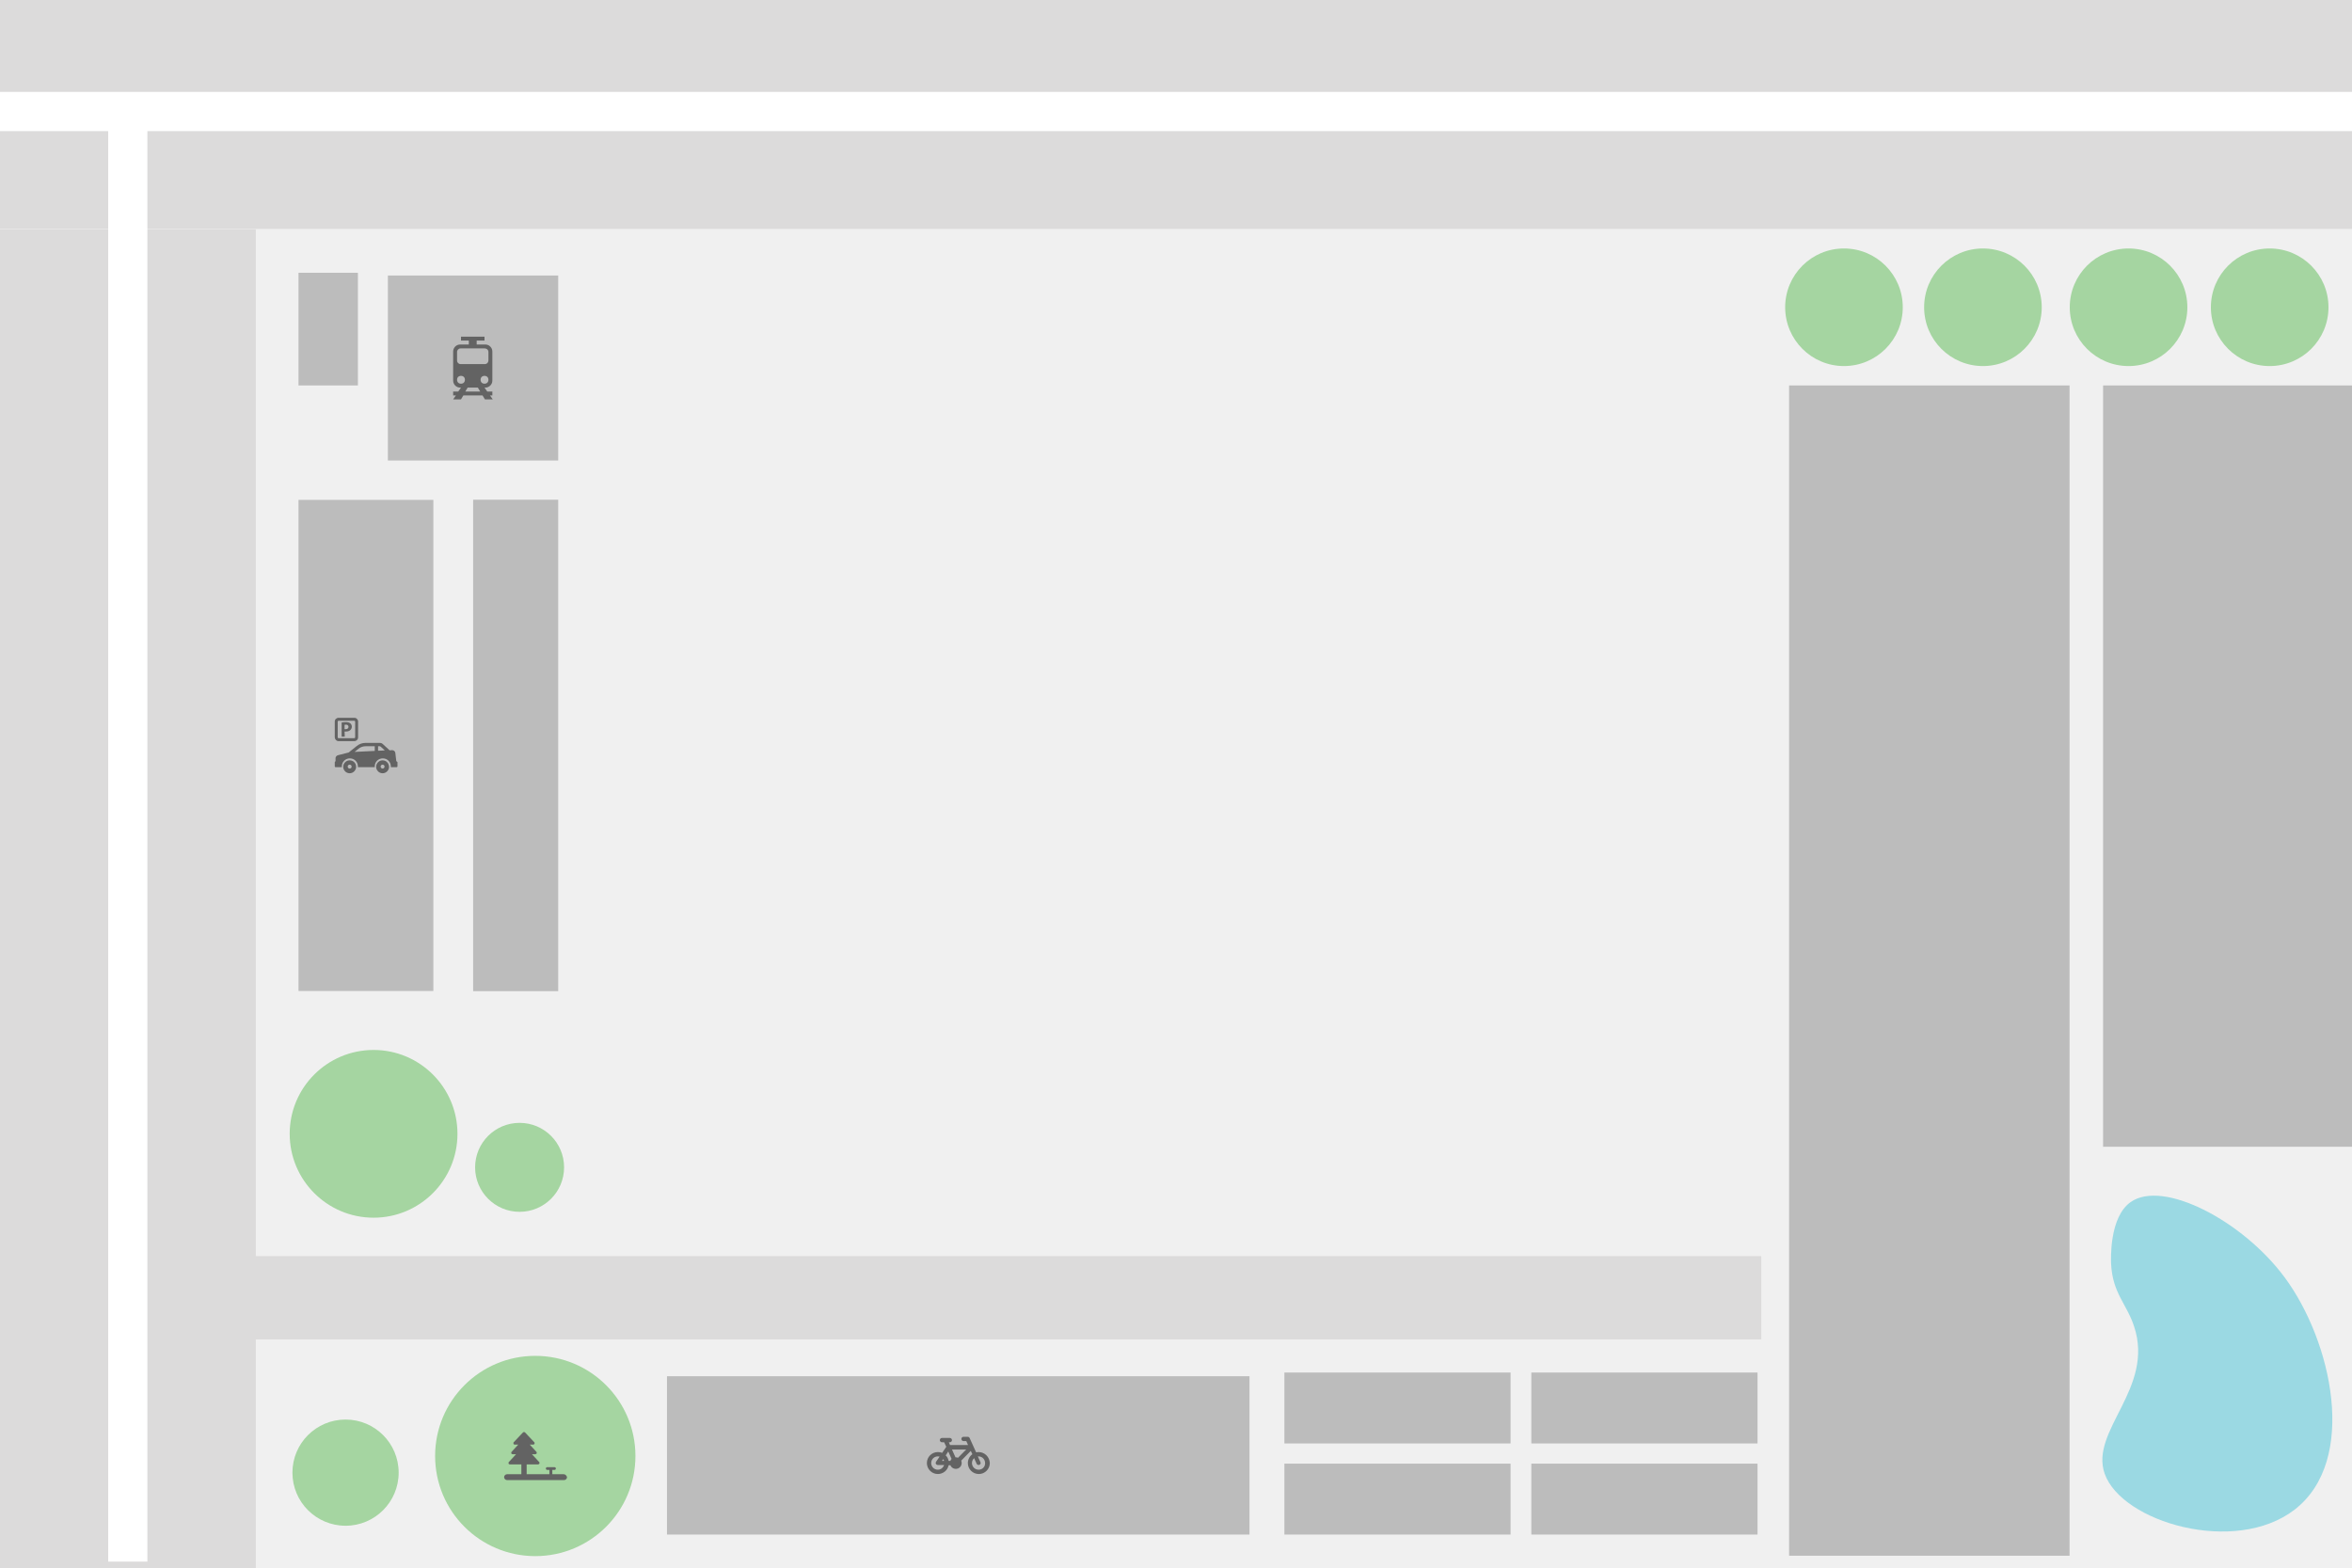
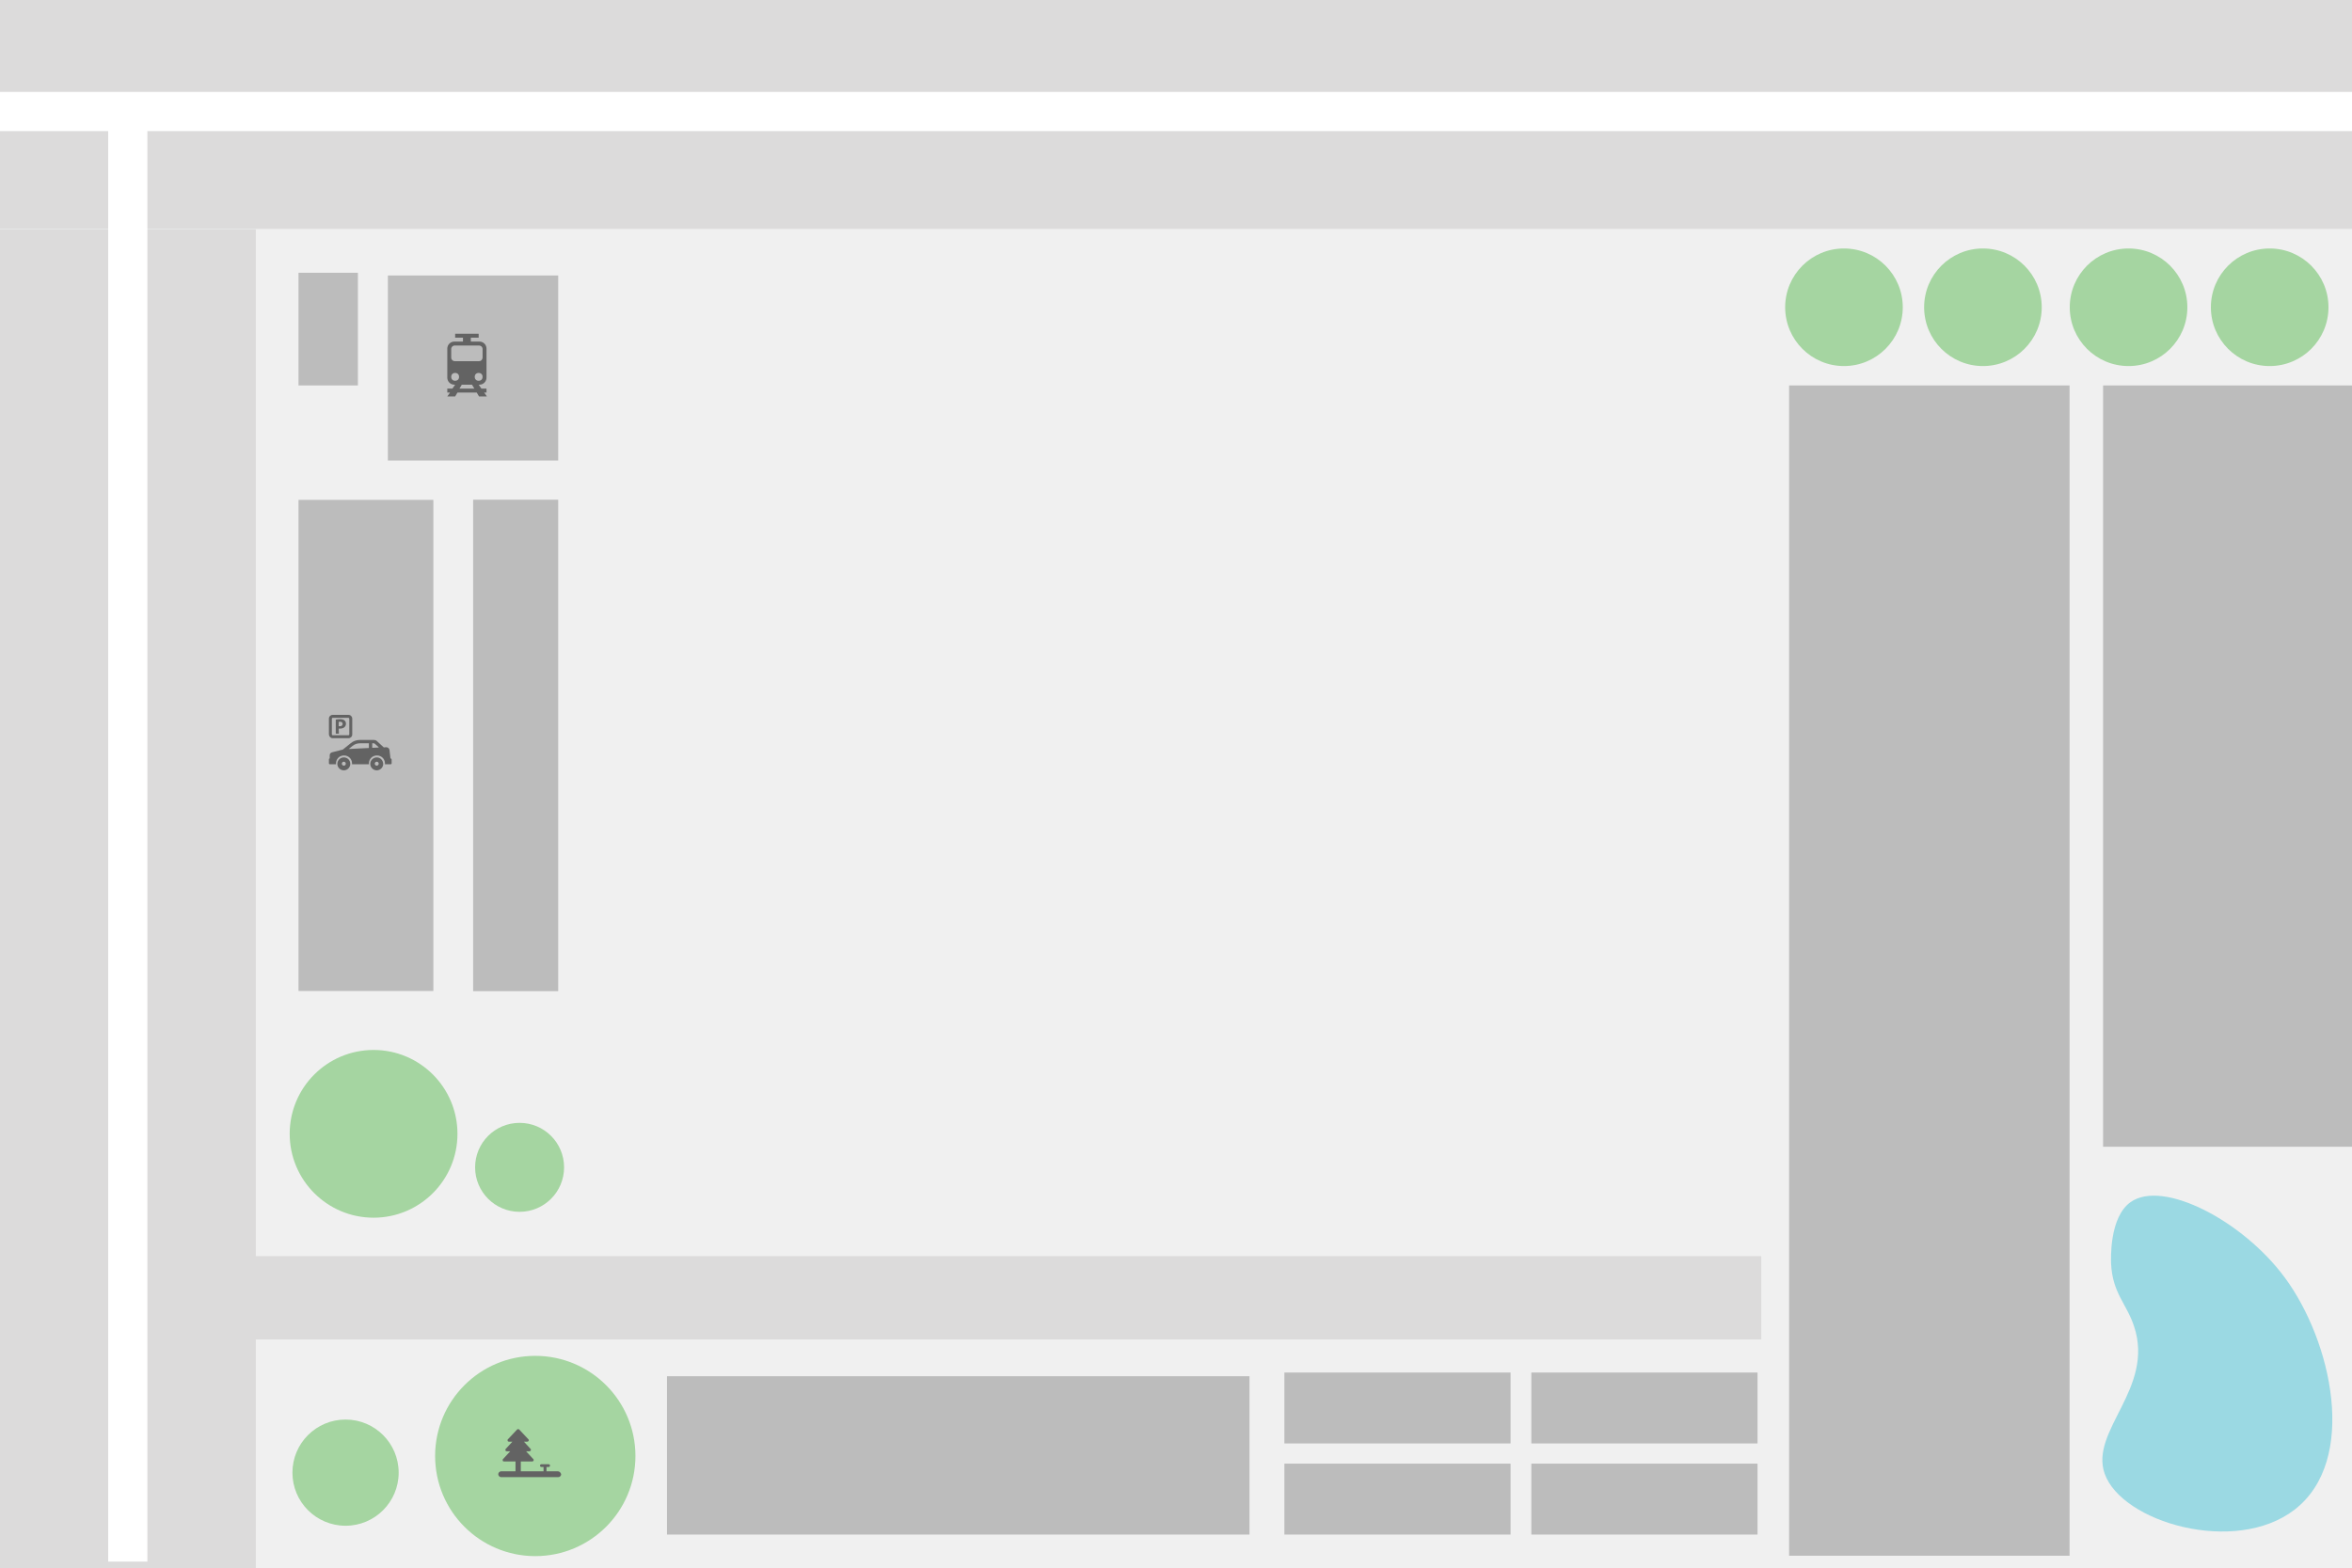
<svg xmlns="http://www.w3.org/2000/svg" version="1.1" id="Layer_1" x="0px" y="0px" viewBox="0 0 1200 800" style="enable-background:new 0 0 1200 800;" xml:space="preserve">
-   <style type="text/css">
+   <defs id="defs3987">
+ 	
+ 	
+ 	
+ 	
+ </defs>
+   <style type="text/css" id="style3912">
	.st0{fill:#DCDBDB;}
	.st1{fill:none;stroke:#FFFFFF;stroke-width:20;}
	.st2{fill:#BCBCBC;}
	.st3{fill:#A5D5A1;}
	.st4{fill:#9BD9E3;}
	.st5{fill:#636363;}
</style>
-   <path class="st0" d="M1200,116.8H0V-3.1h1200V116.8z" />
-   <path class="st1" d="M1200,56.9H0" />
-   <path class="st2" d="M1055.9,793.9H912.8V196.7h143.1V793.9z" />
-   <path class="st2" d="M1200,585.2h-127V196.7h127V585.2z" />
-   <path class="st2" d="M896.7,736.6H781.3v-36.2h115.4V736.6z" />
-   <circle class="st3" cx="273.1" cy="743" r="51.1" />
-   <path class="st2" d="M284.8,235h-86.9v-94.4h86.9V235z" />
-   <path class="st0" d="M130.5,801.1H0V117h130.5V801.1z" />
-   <path class="st1" d="M65.2,796.9v-734" />
-   <path class="st2" d="M284.8,505.8h-43.4V255h43.4V505.8z" />
-   <path class="st2" d="M221.1,505.7h-68.8V255.1h68.8V505.7z" />
-   <path class="st2" d="M182.6,196.7h-30.3v-57.5h30.3V196.7z" />
-   <path class="st2" d="M770.7,736.6H655.3v-36.2h115.4V736.6z" />
-   <path class="st2" d="M896.7,783.1H781.3v-36.2h115.4V783.1z" />
-   <path class="st2" d="M770.7,783.1H655.3v-36.2h115.4V783.1z" />
-   <path class="st4" d="M1170.7,770.4c-30.4,23.4-88.2,6.4-96.9-18.4c-7.7-22,25.6-43.5,15-75.2c-3.8-11.5-10.9-16.8-11.7-31.7  c-0.1-2.4-1-24,10-31.7c16.5-11.6,57.1,9.5,78.5,38.4C1189.7,684.3,1203.3,745.2,1170.7,770.4z" />
-   <circle class="st3" cx="190.6" cy="578.6" r="42.8" />
-   <circle class="st3" cx="1158" cy="156.8" r="30" />
-   <circle class="st3" cx="1086" cy="156.8" r="30" />
-   <circle class="st3" cx="1011.7" cy="156.8" r="30" />
-   <path class="st2" d="M637.5,783.1H340.3v-80.8h297.2V783.1z" />
-   <circle class="st3" cx="176.3" cy="751.5" r="27.1" />
-   <path class="st0" d="M898.6,683.5H127V641h771.6V683.5z" />
-   <circle class="st3" cx="265.1" cy="595.7" r="22.7" />
-   <circle class="st3" cx="940.8" cy="156.8" r="30" />
-   <g>
-     <path class="st5" d="M251.2,194.2v-14.8c0-2-1.6-3.6-3.6-3.6h-4.4v-2h4v-2h-12v2h4v2h-4.4c-2,0-3.6,1.6-3.6,3.6v14.8   c0,2,1.6,3.6,3.6,3.6h0.4l-1.4,2h-2.6v2h1.4l-1.4,2h4l1.2-2h9.8l1.2,2h4l-1.4-2h1.2v-2h-2.6l-1.4-2h0.4   C249.6,197.8,251.2,196.2,251.2,194.2z M233.2,179.6c0-1,0.8-1.8,1.8-1.8h12.2c1.2,0,2,0.8,2,1.8v4.2c0,1.2-0.8,2-1.8,2H235   c-1,0-1.8-0.8-1.8-1.8C233.2,184,233.2,179.6,233.2,179.6z M233.2,193.8c0-1.2,0.8-2,2-2c1.2,0,2,0.8,2,2s-0.8,2-2,2   C234,195.8,233.2,195,233.2,193.8z M245,199.8h-7.6l1.2-2h5.2L245,199.8z M245.2,193.8c0-1.2,0.8-2,2-2c1.2,0,2,0.8,2,2s-0.8,2-2,2   C246,195.8,245.2,195,245.2,193.8z" />
-     <path class="st5" d="M499.3,741c-0.4,0-0.8,0.1-1.3,0.1l-3.3-7.3c-0.2-0.4-0.6-0.6-1-0.6h-2.1c-0.6,0-1.1,0.5-1.1,1.1   c0,0.6,0.5,1.1,1.1,1.1h1.4l0.9,2h-9.2l-0.6-1.4h0.5c0.6,0,1.1-0.5,1.1-1.1s-0.5-1.1-1.1-1.1h-4c-0.6,0-1.1,0.5-1.1,1.1   s0.5,1.1,1.1,1.1h1.1l1.1,2.3l-2.1,3.1c-0.7-0.3-1.4-0.4-2.2-0.4c-3.1,0-5.6,2.5-5.6,5.6c0,3.1,2.5,5.6,5.6,5.6   c2.7,0,5-1.9,5.5-4.5h0.9c0.5,1.3,1.9,2.1,3.4,1.8c1.6-0.3,2.6-1.9,2.3-3.5c0-0.2-0.1-0.4-0.2-0.6l4.9-5l0.8,1.7   c-1.4,1-2.3,2.7-2.3,4.5c0,3.1,2.5,5.6,5.6,5.6s5.6-2.5,5.6-5.6C504.9,743.5,502.4,741,499.3,741L499.3,741z M485.5,744.5   c-0.3,0.3-0.5,0.6-0.6,1H484c-0.2-1.1-0.7-2.1-1.5-2.8l1.3-2L485.5,744.5L485.5,744.5z M481.2,744.6c0.2,0.3,0.4,0.6,0.5,0.9h-1.1   L481.2,744.6z M478.5,750c-1.9,0-3.4-1.5-3.4-3.4c0-1.9,1.5-3.4,3.4-3.4c0.3,0,0.6,0.1,0.9,0.1l-1.8,2.6c-0.2,0.3-0.3,0.8-0.1,1.1   c0.2,0.4,0.6,0.6,1,0.6h3.2C481.2,749,480,750,478.5,750L478.5,750z M488.8,743.9c-0.4-0.2-0.8-0.2-1.3-0.2l-1.8-4h7.3   C493,739.6,488.8,743.9,488.8,743.9z M499.3,750c-1.9,0-3.4-1.5-3.4-3.4c0-1,0.4-1.8,1.1-2.5l1.3,2.9c0.2,0.4,0.6,0.6,1,0.6   c0.2,0,0.3,0,0.4-0.1c0.6-0.2,0.8-0.9,0.5-1.4l-1.3-2.9c0.1,0,0.2,0,0.3,0c1.9,0,3.4,1.5,3.4,3.4C502.7,748.5,501.2,750,499.3,750z   " />
-     <g>
-       <path class="st5" d="M175.8,373.3c0.2,0,0.3,0,0.6,0c1,0,1.8-0.2,2.4-0.8c0.4-0.4,0.7-1,0.7-1.7c0-0.7-0.3-1.3-0.8-1.7    c-0.5-0.4-1.2-0.6-2.2-0.6c-1,0-1.7,0.1-2.2,0.2v7.2h1.6L175.8,373.3L175.8,373.3z M175.8,369.9c0.1,0,0.3-0.1,0.7-0.1    c0.8,0,1.3,0.4,1.3,1.1c0,0.7-0.5,1.2-1.4,1.2c-0.2,0-0.4,0-0.6,0L175.8,369.9L175.8,369.9z" />
-       <path class="st5" d="M172.7,378.2h8.1c1,0,1.9-0.8,1.9-1.9v-8.1c0-1-0.8-1.9-1.9-1.9h-8.1c-1,0-1.9,0.8-1.9,1.9v8.1    C170.9,377.4,171.7,378.2,172.7,378.2z M172.3,368.3c0-0.3,0.2-0.5,0.5-0.5h7.9c0.3,0,0.5,0.2,0.5,0.5v7.9c0,0.3-0.2,0.5-0.5,0.5    h-7.9c-0.3,0-0.5-0.2-0.5-0.5C172.3,376.2,172.3,368.3,172.3,368.3z" />
-       <path class="st5" d="M178.4,388c-1.8,0-3.3,1.5-3.3,3.3c0,1.8,1.5,3.3,3.3,3.3c1.8,0,3.3-1.5,3.3-3.3    C181.7,389.4,180.2,388,178.4,388z M178.4,392.2c-0.5,0-1-0.4-1-1c0-0.5,0.4-1,1-1c0.5,0,1,0.4,1,1    C179.4,391.8,179,392.2,178.4,392.2z" />
-       <path class="st5" d="M202.2,388.5l-0.5-4.3c-0.1-0.8-0.8-1.4-1.7-1.4l-1.2,0.1l-3.6-3.3c-0.3-0.3-0.8-0.5-1.3-0.5l-7.4,0    c-1.7,0-3.3,0.6-4.5,1.6l-4.1,3.3l-5.5,1.4c-0.7,0.2-1.2,0.8-1.2,1.5v1.6c-0.2,0-0.4,0.2-0.4,0.4v2.1c0,0.3,0.2,0.5,0.5,0.5h3.1    c0-0.1,0-0.3,0-0.4c0-2.3,1.8-4.1,4.1-4.1s4.1,1.8,4.1,4.1c0,0.1,0,0.3,0,0.4h8.6c0-0.1,0-0.3,0-0.4c0-2.3,1.8-4.1,4.1-4.1    c2.3,0,4.1,1.8,4.1,4.1c0,0.1,0,0.3,0,0.4h2.9c0.3,0,0.5-0.2,0.5-0.5v-2C202.7,388.8,202.5,388.5,202.2,388.5L202.2,388.5z     M191.2,383.2l-10.3,0.5l2-1.6c1.1-0.9,2.4-1.3,3.8-1.3h4.5C191.2,380.8,191.2,383.2,191.2,383.2z M192.9,383.1v-2.3h0.7    c0.2,0,0.5,0.1,0.6,0.2l2.1,1.9C196.3,383,192.9,383.1,192.9,383.1z" />
-       <path class="st5" d="M195.2,388c-1.8,0-3.3,1.5-3.3,3.3c0,1.8,1.5,3.3,3.3,3.3c1.8,0,3.3-1.5,3.3-3.3    C198.4,389.4,197,388,195.2,388z M195.2,392.2c-0.5,0-1-0.4-1-1c0-0.5,0.4-1,1-1c0.5,0,1,0.4,1,1    C196.2,391.8,195.7,392.2,195.2,392.2z" />
-     </g>
-     <path class="st5" d="M287.6,752.3h-5.8v-2.2h1.1c0.4,0,0.7-0.3,0.7-0.7c0-0.4-0.3-0.7-0.7-0.7h-3.7c-0.4,0-0.7,0.3-0.7,0.7   c0,0.4,0.3,0.7,0.7,0.7h1.1v2.2h-11.6v-5h5.8c0.3,0,0.6-0.2,0.7-0.4c0.1-0.3,0.1-0.6-0.1-0.8l-3.7-4h1.7c0.3,0,0.6-0.2,0.7-0.4   c0.1-0.3,0.1-0.6-0.1-0.8l-3.4-3.7h1.7c0.3,0,0.6-0.2,0.7-0.4c0.1-0.3,0.1-0.6-0.1-0.8l-4.7-5c-0.3-0.3-0.8-0.3-1.1,0l-4.7,5   c-0.2,0.2-0.2,0.5-0.1,0.8c0.1,0.3,0.4,0.4,0.7,0.4h1.7l-3.4,3.7c-0.2,0.2-0.2,0.5-0.1,0.8c0.1,0.3,0.4,0.4,0.7,0.4h1.7l-3.7,4   c-0.2,0.2-0.2,0.5-0.1,0.8s0.4,0.4,0.7,0.4h5.8v5h-7.3c-0.8,0-1.5,0.7-1.5,1.5c0,0.8,0.7,1.5,1.5,1.5h29.1c0.8,0,1.5-0.7,1.5-1.5   C289.1,753,288.4,752.3,287.6,752.3L287.6,752.3z" />
+   <path class="st0" d="M1200,116.8H0V-3.1h1200V116.8z" id="path3914" />
+   <path class="st1" d="M1200,56.9H0" id="path3916" />
+   <path class="st2" d="M1055.9,793.9H912.8V196.7h143.1V793.9z" id="path3918" />
+   <path class="st2" d="M1200,585.2h-127V196.7h127V585.2z" id="path3920" />
+   <path class="st2" d="M896.7,736.6H781.3v-36.2h115.4V736.6z" id="path3922" />
+   <circle class="st3" cx="273.1" cy="743" r="51.1" id="circle3924" />
+   <path class="st2" d="M284.8,235h-86.9v-94.4h86.9V235z" id="path3926" />
+   <path class="st0" d="M130.5,801.1H0V117h130.5V801.1z" id="path3928" />
+   <path class="st1" d="M65.2,796.9v-734" id="path3930" />
+   <path class="st2" d="M284.8,505.8h-43.4V255h43.4V505.8z" id="path3932" />
+   <path class="st2" d="M221.1,505.7h-68.8V255.1h68.8V505.7z" id="path3934" />
+   <path class="st2" d="M182.6,196.7h-30.3v-57.5h30.3V196.7z" id="path3936" />
+   <path class="st2" d="M770.7,736.6H655.3v-36.2h115.4V736.6z" id="path3938" />
+   <path class="st2" d="M896.7,783.1H781.3v-36.2h115.4V783.1z" id="path3940" />
+   <path class="st2" d="M770.7,783.1H655.3v-36.2h115.4V783.1z" id="path3942" />
+   <path class="st4" d="M1170.7,770.4c-30.4,23.4-88.2,6.4-96.9-18.4c-7.7-22,25.6-43.5,15-75.2c-3.8-11.5-10.9-16.8-11.7-31.7  c-0.1-2.4-1-24,10-31.7c16.5-11.6,57.1,9.5,78.5,38.4C1189.7,684.3,1203.3,745.2,1170.7,770.4z" id="path3944" />
+   <circle class="st3" cx="190.6" cy="578.6" r="42.8" id="circle3946" />
+   <circle class="st3" cx="1158" cy="156.8" r="30" id="circle3948" />
+   <circle class="st3" cx="1086" cy="156.8" r="30" id="circle3950" />
+   <circle class="st3" cx="1011.7" cy="156.8" r="30" id="circle3952" />
+   <path class="st2" d="M637.5,783.1H340.3v-80.8h297.2V783.1z" id="path3954" />
+   <circle class="st3" cx="176.3" cy="751.5" r="27.1" id="circle3956" />
+   <path class="st0" d="M898.6,683.5H127V641h771.6V683.5z" id="path3958" />
+   <circle class="st3" cx="265.1" cy="595.7" r="22.7" id="circle3960" />
+   <circle class="st3" cx="940.8" cy="156.8" r="30" id="circle3962" />
+   <path style="fill:#636363" id="path3964" d="m 248.215,192.707 v -14.8 c 0,-2 -1.6,-3.6 -3.6,-3.6 h -4.4 v -2 h 4 v -2 h -12 v 2 h 4 v 2 h -4.4 c -2,0 -3.6,1.6 -3.6,3.6 v 14.8 c 0,2 1.6,3.6 3.6,3.6 h 0.4 l -1.4,2 h -2.6 v 2 h 1.4 l -1.4,2 h 4 l 1.2,-2 h 9.8 l 1.2,2 h 4 l -1.4,-2 h 1.2 v -2 h -2.6 l -1.4,-2 h 0.4 c 2,0 3.6,-1.6 3.6,-3.6 z m -18,-14.6 c 0,-1 0.8,-1.8 1.8,-1.8 h 12.2 c 1.2,0 2,0.8 2,1.8 v 4.2 c 0,1.2 -0.8,2 -1.8,2 h -12.4 c -1,0 -1.8,-0.8 -1.8,-1.8 0,0 0,-4.4 0,-4.4 z m 0,14.2 c 0,-1.2 0.8,-2 2,-2 1.2,0 2,0.8 2,2 0,1.2 -0.8,2 -2,2 -1.2,0 -2,-0.8 -2,-2 z m 11.8,6 h -7.6 l 1.2,-2 h 5.2 z m 0.2,-6 c 0,-1.2 0.8,-2 2,-2 1.2,0 2,0.8 2,2 0,1.2 -0.8,2 -2,2 -1.2,0 -2,-0.8 -2,-2 z" class="st5" />
+   <g id="g3978" transform="translate(-2.985075,-1.492537)">
+     <path style="fill:#636363" id="path3968" d="m 175.8,373.3 c 0.2,0 0.3,0 0.6,0 1,0 1.8,-0.2 2.4,-0.8 0.4,-0.4 0.7,-1 0.7,-1.7 0,-0.7 -0.3,-1.3 -0.8,-1.7 -0.5,-0.4 -1.2,-0.6 -2.2,-0.6 -1,0 -1.7,0.1 -2.2,0.2 v 7.2 h 1.6 z m 0,-3.4 c 0.1,0 0.3,-0.1 0.7,-0.1 0.8,0 1.3,0.4 1.3,1.1 0,0.7 -0.5,1.2 -1.4,1.2 -0.2,0 -0.4,0 -0.6,0 z" class="st5" />
+     <path style="fill:#636363" id="path3970" d="m 172.7,378.2 h 8.1 c 1,0 1.9,-0.8 1.9,-1.9 v -8.1 c 0,-1 -0.8,-1.9 -1.9,-1.9 h -8.1 c -1,0 -1.9,0.8 -1.9,1.9 v 8.1 c 0.1,1.1 0.9,1.9 1.9,1.9 z m -0.4,-9.9 c 0,-0.3 0.2,-0.5 0.5,-0.5 h 7.9 c 0.3,0 0.5,0.2 0.5,0.5 v 7.9 c 0,0.3 -0.2,0.5 -0.5,0.5 h -7.9 c -0.3,0 -0.5,-0.2 -0.5,-0.5 0,0 0,-7.9 0,-7.9 z" class="st5" />
+     <path style="fill:#636363" id="path3972" d="m 178.4,388 c -1.8,0 -3.3,1.5 -3.3,3.3 0,1.8 1.5,3.3 3.3,3.3 1.8,0 3.3,-1.5 3.3,-3.3 0,-1.9 -1.5,-3.3 -3.3,-3.3 z m 0,4.2 c -0.5,0 -1,-0.4 -1,-1 0,-0.5 0.4,-1 1,-1 0.5,0 1,0.4 1,1 0,0.6 -0.4,1 -1,1 z" class="st5" />
+     <path style="fill:#636363" id="path3974" d="m 202.2,388.5 -0.5,-4.3 c -0.1,-0.8 -0.8,-1.4 -1.7,-1.4 l -1.2,0.1 -3.6,-3.3 c -0.3,-0.3 -0.8,-0.5 -1.3,-0.5 h -7.4 c -1.7,0 -3.3,0.6 -4.5,1.6 l -4.1,3.3 -5.5,1.4 c -0.7,0.2 -1.2,0.8 -1.2,1.5 v 1.6 c -0.2,0 -0.4,0.2 -0.4,0.4 v 2.1 c 0,0.3 0.2,0.5 0.5,0.5 h 3.1 c 0,-0.1 0,-0.3 0,-0.4 0,-2.3 1.8,-4.1 4.1,-4.1 2.3,0 4.1,1.8 4.1,4.1 0,0.1 0,0.3 0,0.4 h 8.6 c 0,-0.1 0,-0.3 0,-0.4 0,-2.3 1.8,-4.1 4.1,-4.1 2.3,0 4.1,1.8 4.1,4.1 0,0.1 0,0.3 0,0.4 h 2.9 c 0.3,0 0.5,-0.2 0.5,-0.5 v -2 c -0.1,-0.2 -0.3,-0.5 -0.6,-0.5 z m -11,-5.3 -10.3,0.5 2,-1.6 c 1.1,-0.9 2.4,-1.3 3.8,-1.3 h 4.5 c 0,0 0,2.4 0,2.4 z m 1.7,-0.1 v -2.3 h 0.7 c 0.2,0 0.5,0.1 0.6,0.2 l 2.1,1.9 c 0,0.1 -3.4,0.2 -3.4,0.2 z" class="st5" />
+     <path style="fill:#636363" id="path3976" d="m 195.2,388 c -1.8,0 -3.3,1.5 -3.3,3.3 0,1.8 1.5,3.3 3.3,3.3 1.8,0 3.3,-1.5 3.3,-3.3 -0.1,-1.9 -1.5,-3.3 -3.3,-3.3 z m 0,4.2 c -0.5,0 -1,-0.4 -1,-1 0,-0.5 0.4,-1 1,-1 0.5,0 1,0.4 1,1 0,0.6 -0.5,1 -1,1 z" class="st5" />
  </g>
+   <path style="fill:#636363" id="path3980" d="m 284.615,750.807 h -5.8 v -2.2 h 1.1 c 0.4,0 0.7,-0.3 0.7,-0.7 0,-0.4 -0.3,-0.7 -0.7,-0.7 h -3.7 c -0.4,0 -0.7,0.3 -0.7,0.7 0,0.4 0.3,0.7 0.7,0.7 h 1.1 v 2.2 h -11.6 v -5 h 5.8 c 0.3,0 0.6,-0.2 0.7,-0.4 0.1,-0.3 0.1,-0.6 -0.1,-0.8 l -3.7,-4 h 1.7 c 0.3,0 0.6,-0.2 0.7,-0.4 0.1,-0.3 0.1,-0.6 -0.1,-0.8 l -3.4,-3.7 h 1.7 c 0.3,0 0.6,-0.2 0.7,-0.4 0.1,-0.3 0.1,-0.6 -0.1,-0.8 l -4.7,-5 c -0.3,-0.3 -0.8,-0.3 -1.1,0 l -4.7,5 c -0.2,0.2 -0.2,0.5 -0.1,0.8 0.1,0.3 0.4,0.4 0.7,0.4 h 1.7 l -3.4,3.7 c -0.2,0.2 -0.2,0.5 -0.1,0.8 0.1,0.3 0.4,0.4 0.7,0.4 h 1.7 l -3.7,4 c -0.2,0.2 -0.2,0.5 -0.1,0.8 0.1,0.3 0.4,0.4 0.7,0.4 h 5.8 v 5 h -7.3 c -0.8,0 -1.5,0.7 -1.5,1.5 0,0.8 0.7,1.5 1.5,1.5 h 29.1 c 0.8,0 1.5,-0.7 1.5,-1.5 -0.2,-0.8 -0.9,-1.5 -1.7,-1.5 z" class="st5" />
</svg>
